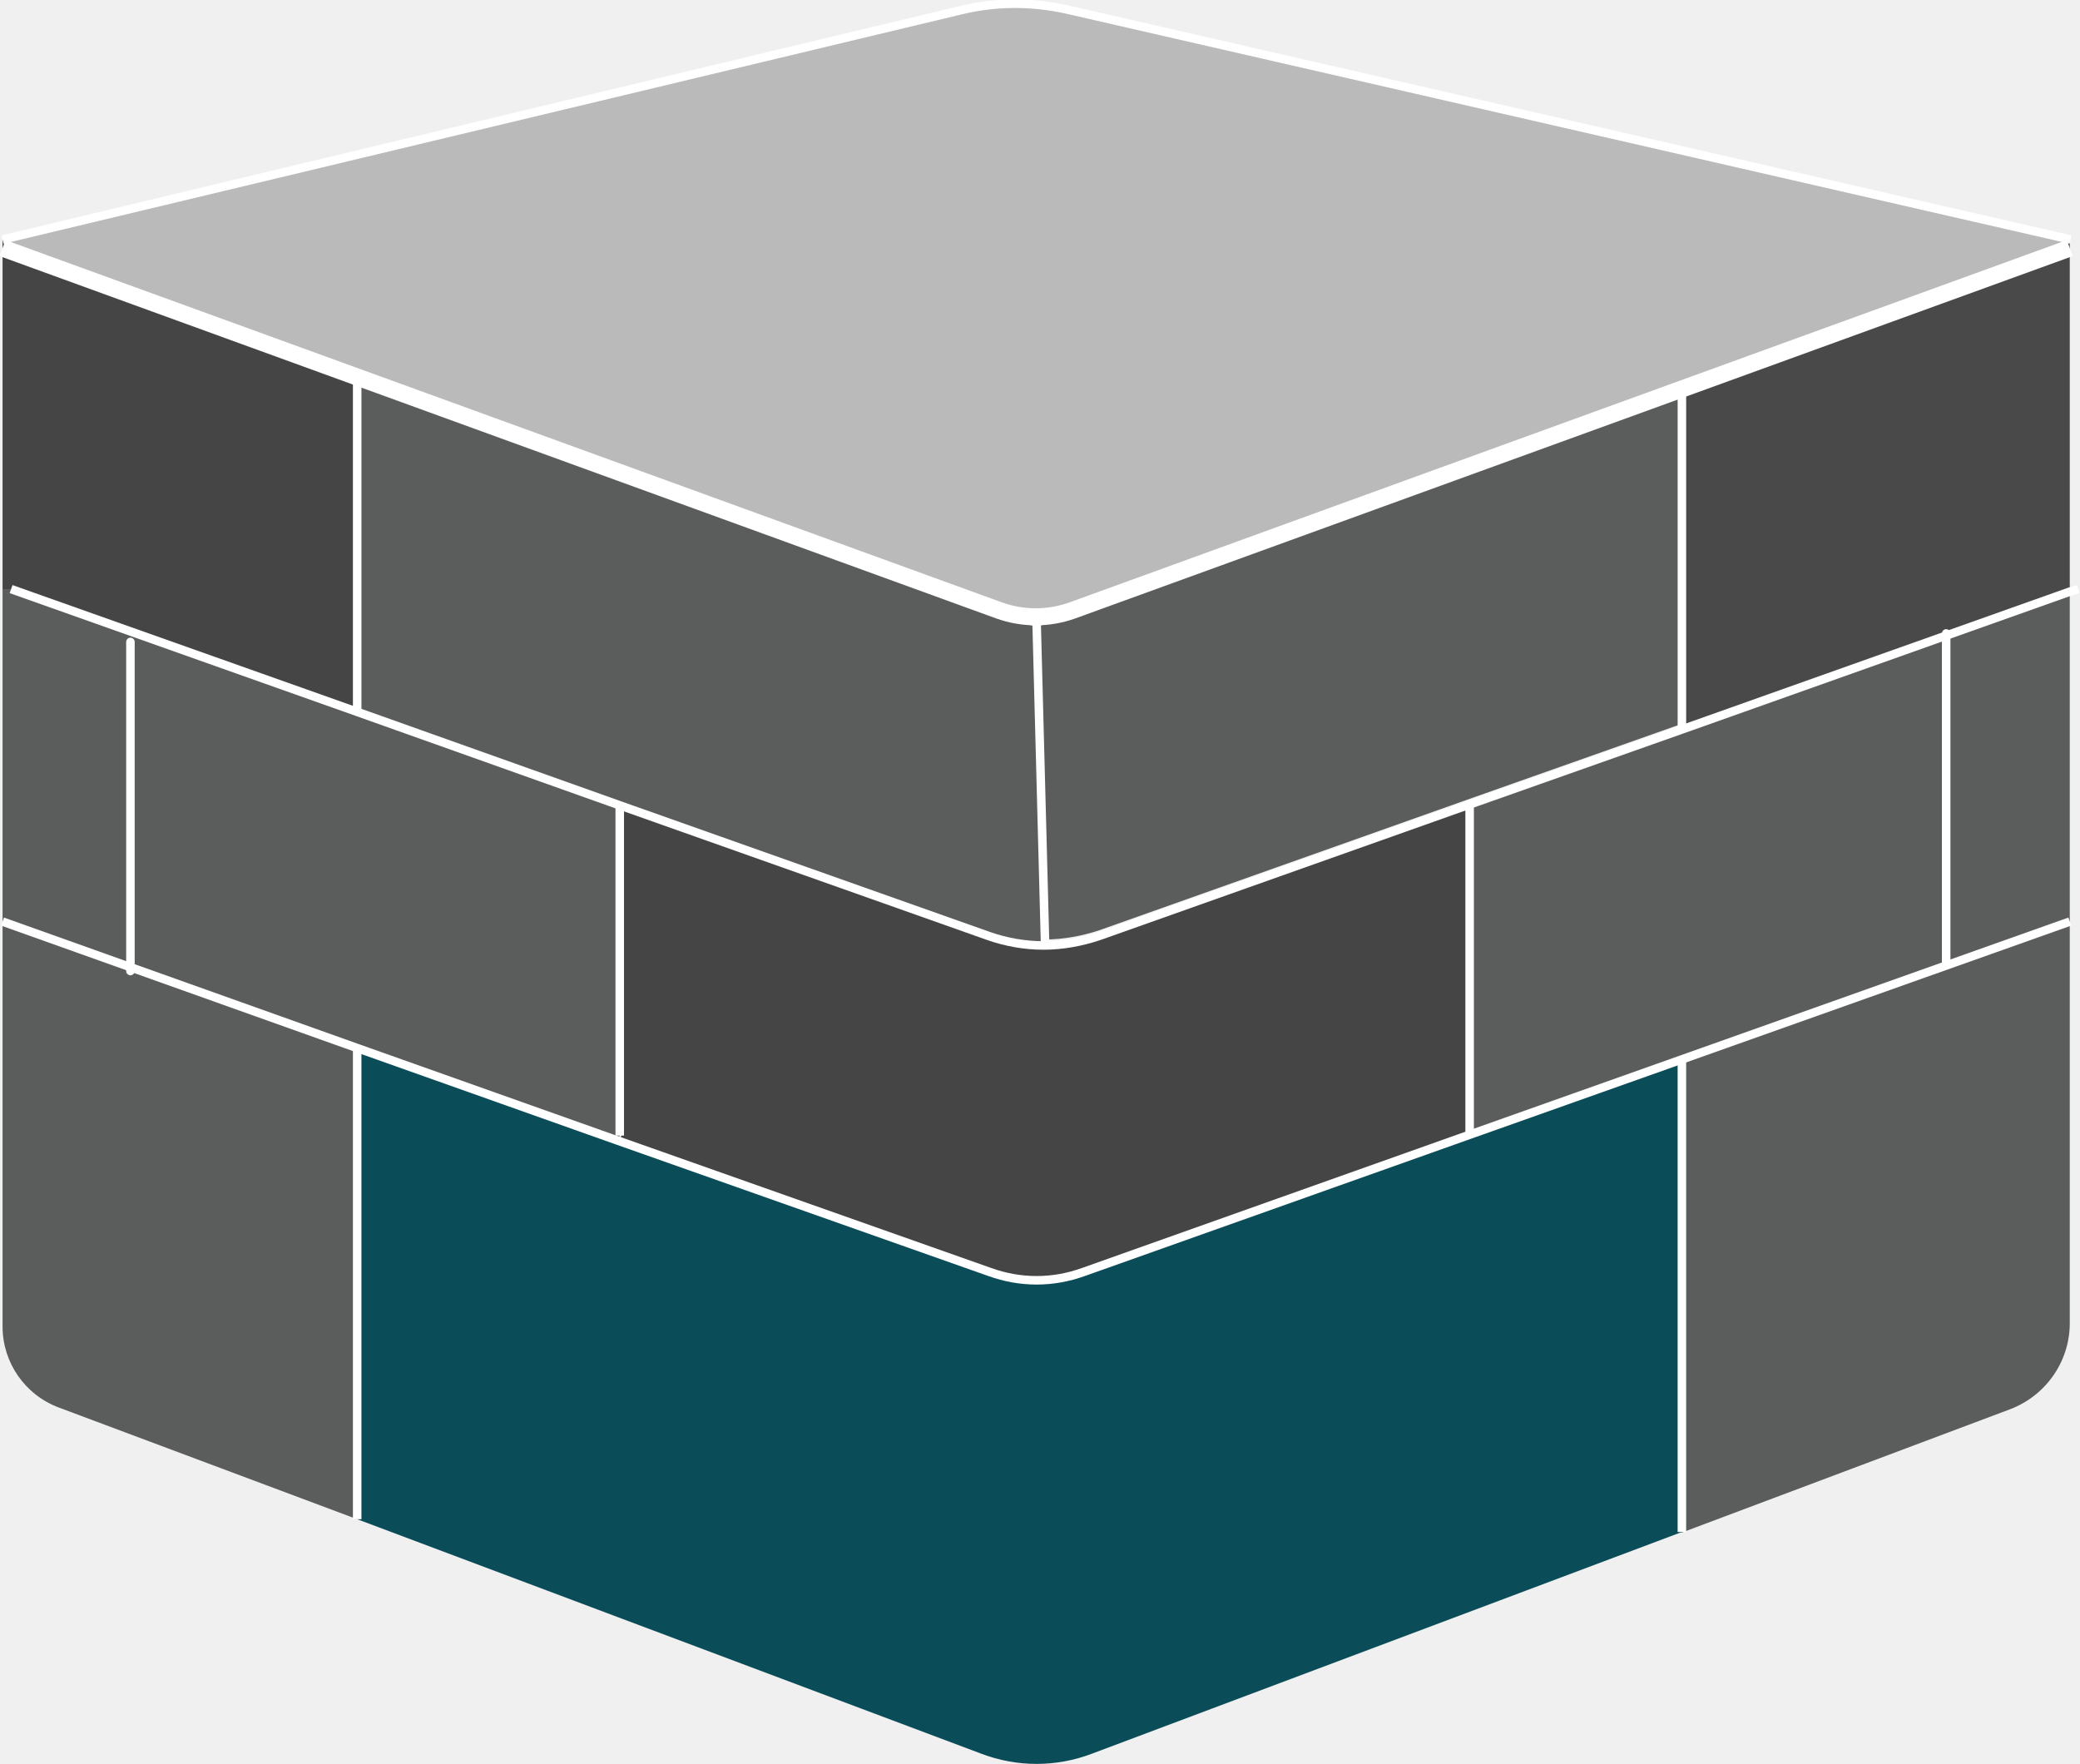
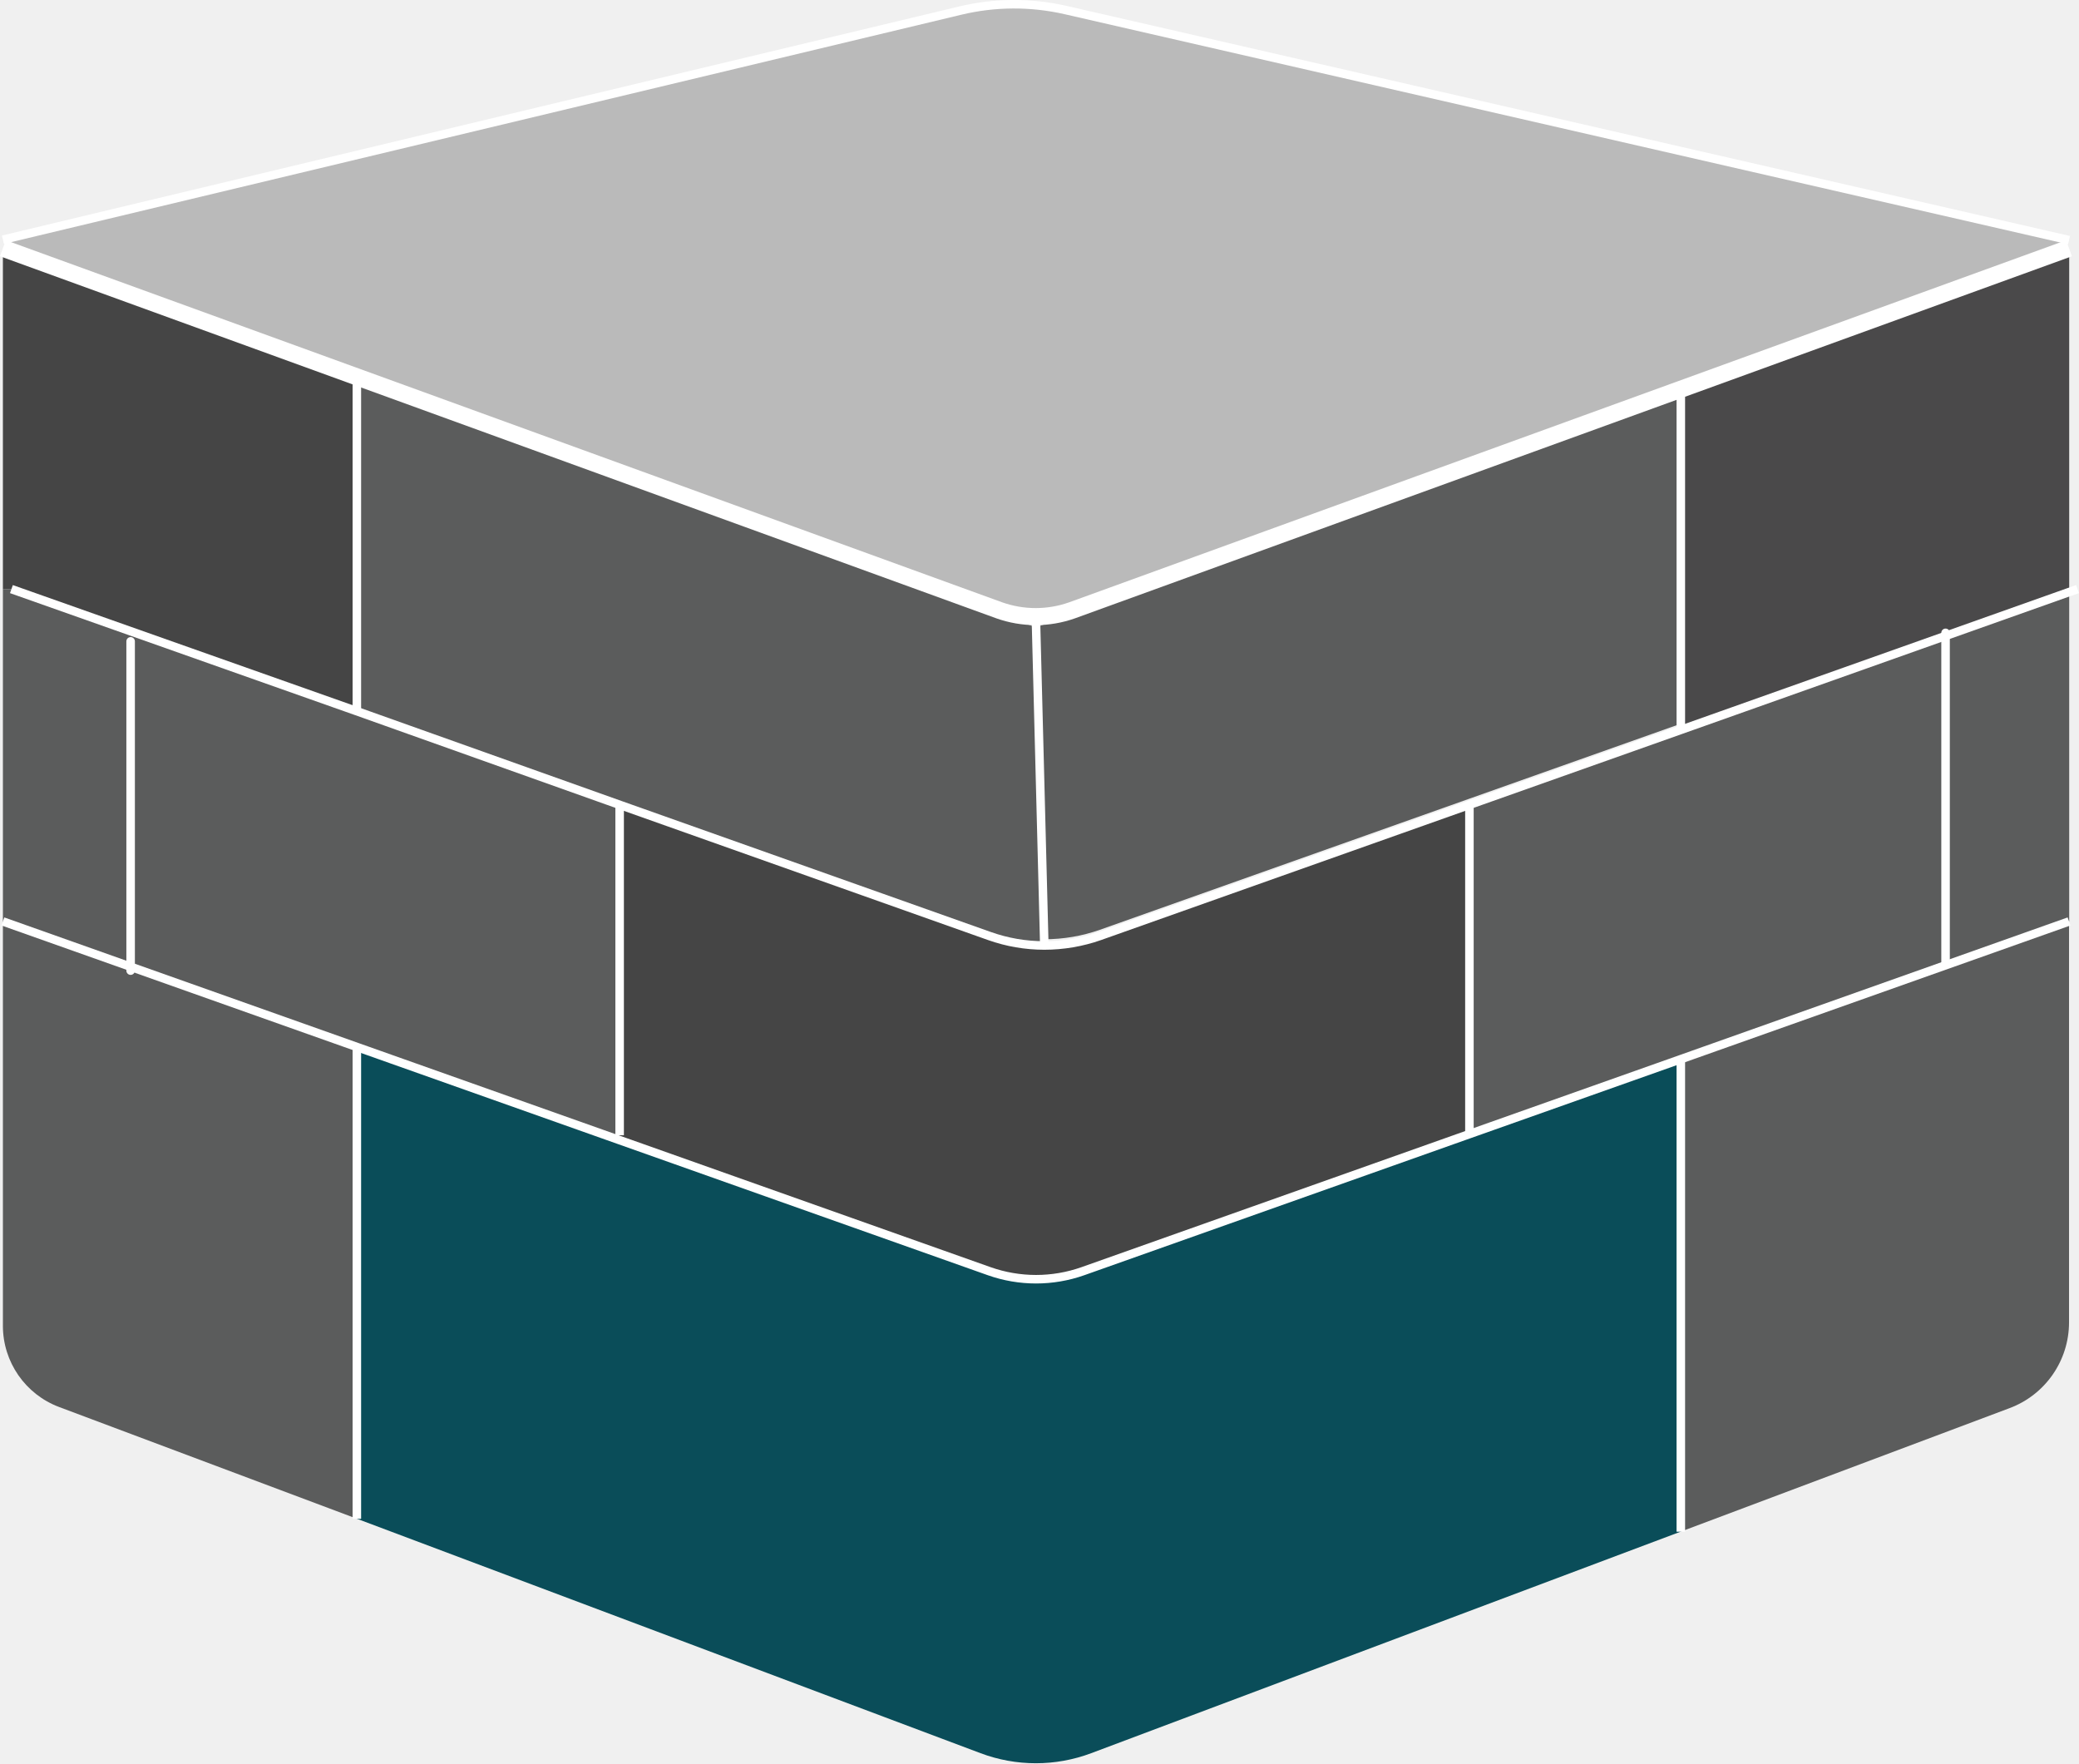
- <svg xmlns="http://www.w3.org/2000/svg" version="1.1" id="Layer_1" x="0px" y="0px" viewBox="0 0 244 206.9" style="enable-background:new 0 0 244 206.9;" xml:space="preserve">
-   <style type="text/css">
- 	.st0{fill:#5B5C5C;}
- 	.st1{fill:#4A494A;}
- 	.st2{fill:#0A4D59;}
- 	.st3{fill:#BABABA;}
- 	.st4{fill:#454545;}
- 	.st5{fill:none;stroke:#FFFFFF;stroke-miterlimit:10;}
- 	.st6{fill:none;stroke:#FFFFFF;stroke-width:2;stroke-miterlimit:10;}
- 	.st7{fill:none;stroke:#FFFFFF;stroke-linecap:round;stroke-linejoin:round;}
- </style>
-   <path class="st0" d="M242.8,108.1v47.1c0,4.5-2.8,8.5-7,10.1l-38.6,14.5v-55.4L242.8,108.1z" />
-   <polygon class="st1" points="242.8,28.1 242.8,69.5 197.3,85.7 197.3,45.2 " />
-   <path class="st2" d="M172.5,133.1l24.8-8.8v55.4l-69.2,26c-4.2,1.6-8.8,1.6-13,0l-73.2-27.5v-55.4l0,0l30.7,10.9l43.5,15.4  c3.6,1.3,7.4,1.3,11,0L172.5,133.1z" />
-   <polygon class="st0" points="242.8,108.1 197.3,124.3 172.4,133.1 172.4,94.6 172.4,94.5 197.3,85.7 242.8,69.5 " />
-   <path class="st0" d="M197.3,44.5v40.4l-24.9,8.8l-43.4,15.4c-2.1,0.7-4.3,1.1-6.5,1.1l-1-37.3L197.3,44.5z" />
-   <path class="st3" d="M242.8,28.1l-45.6,17.1l-75.7,28.4L42,43.8L0.3,28.1L112.7,1.2c4.1-1,8.3-1,12.4-0.1L242.8,28.1z" />
-   <path class="st4" d="M122.6,110.9c2.2,0,4.4-0.4,6.5-1.1l43.4-15.4v0.1v38.5l-45.3,16.1c-3.6,1.3-7.4,1.3-11,0l-43.5-15.4l0.2-0.5  V94.6v-0.1l43.4,15.4C118.2,110.6,120.4,111,122.6,110.9z" />
-   <path class="st0" d="M121.6,73.6l1,37.3c-2.2,0-4.4-0.4-6.4-1.1L72.8,94.5l-30.9-11V44.2l0.2-0.5L121.6,73.6z" />
-   <polygon class="st0" points="72.8,94.5 72.7,94.6 72.7,133.2 72.5,133.7 41.9,122.9 0.3,108.1 0.3,69.1 1.3,69.1 41.9,83.5 " />
-   <polygon class="st4" points="42,43.8 41.9,44.2 41.9,83.5 1.3,69.1 0.3,69.1 0.3,28.1 " />
-   <path class="st0" d="M41.9,122.9v55.3L6.9,165.1c-4-1.5-6.6-5.3-6.6-9.5v-47.4L41.9,122.9L41.9,122.9L41.9,122.9z" />
-   <path class="st5" d="M242.8,108.1l-45.6,16.2l-24.8,8.8l-45.3,16.1c-3.6,1.3-7.4,1.3-11,0l-43.6-15.4l-30.7-10.9L0.3,108.1" />
-   <path class="st5" d="M243.8,69.1l-1,0.3l-45.6,16.2l-24.9,8.8l-43.4,15.4c-2.1,0.7-4.3,1.1-6.5,1.1c-2.2,0-4.4-0.4-6.4-1.1  L72.8,94.5l-30.9-11L1.3,69.1" />
-   <line class="st5" x1="197.3" y1="124.3" x2="197.3" y2="179.7" />
-   <polyline class="st5" points="41.9,122.9 41.9,178.2 41.9,178.2 " />
-   <polyline class="st5" points="172.4,94.6 172.4,133.1 172.4,133.2 " />
-   <line class="st5" x1="72.7" y1="94.6" x2="72.7" y2="133.2" />
-   <polyline class="st5" points="121.6,72.9 122.6,110.9 122.6,110.9 " />
-   <line class="st5" x1="197.3" y1="45.2" x2="197.3" y2="85.7" />
-   <path class="st5" d="M0.3,28.1L112.7,1.2c4.1-1,8.3-1,12.4-0.1l117.8,27" />
-   <line class="st5" x1="41.9" y1="44.2" x2="41.9" y2="83.5" />
-   <path class="st6" d="M242.8,29.1l-117,42.5c-2.8,1-5.8,1-8.6,0L0.3,29.1" />
-   <line class="st7" x1="15.3" y1="75.3" x2="15.3" y2="113.9" />
-   <line class="st7" x1="228.3" y1="74.3" x2="228.3" y2="112.9" />
+ <svg xmlns="http://www.w3.org/2000/svg" id="Layer_1" data-name="Layer 1" viewBox="0 0 243.99 206.92">
+   <defs>
+     <style>.cls-1{fill:#5b5c5c;}.cls-2{fill:#4a494a;}.cls-3{fill:#0a4d59;}.cls-4{fill:#bababa;}.cls-5{fill:#454545;}.cls-6,.cls-7,.cls-8{fill:none;stroke:#fff;}.cls-6,.cls-7{stroke-miterlimit:10;}.cls-7{stroke-width:2px;}.cls-8{stroke-linecap:round;stroke-linejoin:round;}</style>
+   </defs>
+   <path class="cls-1" d="M242.82,108.13v47.06a10.74,10.74,0,0,1-7,10.06l-38.56,14.48V124.3Z" transform="translate(0 0)" />
+   <path class="cls-2" d="M242.84,29.53V69.48L197.26,85.65V45.24l44.26-16.62A1,1,0,0,1,242.84,29.53Z" transform="translate(0 0)" />
+   <path class="cls-3" d="M172.45,133.09l24.81-8.79v55.43l-69.19,26a18.45,18.45,0,0,1-13,0L41.88,178.22V122.87h0l30.66,10.86,43.52,15.44a16.5,16.5,0,0,0,11,0Z" transform="translate(0 0)" />
+   <polygon class="cls-1" points="242.84 108.13 197.26 124.3 172.45 133.09 172.45 94.58 172.41 94.46 197.26 85.65 242.84 69.48 242.84 108.13" />
+   <path class="cls-1" d="M197.28,44.51V84.92l-24.85,8.81-43.35,15.38a19.61,19.61,0,0,1-6.5,1.11l-1-37.32Z" transform="translate(0 0)" />
+   <path class="cls-4" d="M242.82,28.13L197.26,45.24,121.59,73.63,42,43.78,0.34,28.13,112.71,1.24a27.11,27.11,0,0,1,12.35-.06Z" transform="translate(0 0)" />
+   <path class="cls-5" d="M122.56,111a19.61,19.61,0,0,0,6.5-1.11l43.35-15.38v38.63l-45.34,16.08a16.5,16.5,0,0,1-11,0L72.54,133.73l0.18-.51V94.46l43.36,15.38A19.22,19.22,0,0,0,122.56,111Z" transform="translate(0 0)" />
+   <path class="cls-1" d="M121.59,73.63l1,37.32a19.22,19.22,0,0,1-6.44-1.11L72.76,94.46l-30.88-11V44.24l0.17-.46Z" transform="translate(0 0)" />
+   <polygon class="cls-1" points="72.76 94.46 72.72 94.58 72.72 133.22 72.54 133.73 41.88 122.86 0.34 108.13 0.34 69.13 1.34 69.13 41.88 83.51 72.76 94.46" />
+   <path class="cls-5" d="M42,43.78l-0.17.46V83.51L1.34,69.13h-1V29.75A1.12,1.12,0,0,1,1.86,28.7Z" transform="translate(0 0)" />
+   <path class="cls-1" d="M41.88,122.87v55.35L6.94,165.11a10.18,10.18,0,0,1-6.6-9.53V108.13l41.54,14.73h0Z" transform="translate(0 0)" />
+   <path class="cls-6" d="M242.82,108.13L197.24,124.3l-24.81,8.79-45.34,16.08a16.5,16.5,0,0,1-11,0L72.54,133.73,41.88,122.86,0.34,108.13" transform="translate(0 0)" />
+   <path class="cls-6" d="M243.82,69.13l-1,.35L197.26,85.65l-24.85,8.81-43.35,15.38a19.61,19.61,0,0,1-6.5,1.11,19.22,19.22,0,0,1-6.44-1.11L72.76,94.46l-30.88-11L1.34,69.13" transform="translate(0 0)" />
+   <line class="cls-6" x1="197.26" y1="124.3" x2="197.26" y2="179.74" />
+   <polyline class="cls-6" points="41.88 122.87 41.88 178.22 41.88 178.23" />
+   <polyline class="cls-6" points="172.45 94.58 172.45 133.09 172.45 133.22" />
+   <line class="cls-6" x1="72.72" y1="94.58" x2="72.72" y2="133.22" />
+   <polyline class="cls-6" points="121.58 72.9 122.56 110.95 122.56 110.95" />
+   <line class="cls-6" x1="197.26" y1="45.24" x2="197.26" y2="85.65" />
+   <path class="cls-6" d="M0.34,28.13L112.71,1.24a27.11,27.11,0,0,1,12.35-.06l117.76,27" transform="translate(0 0)" />
+   <line class="cls-6" x1="41.88" y1="44.24" x2="41.88" y2="83.51" />
+   <path class="cls-7" d="M242.82,29.13l-117,42.49a12.78,12.78,0,0,1-8.55,0L0.34,29.13" transform="translate(0 0)" />
+   <line class="cls-8" x1="15.33" y1="75.26" x2="15.33" y2="113.9" />
+   <line class="cls-8" x1="228.33" y1="74.26" x2="228.33" y2="112.9" />
</svg>
